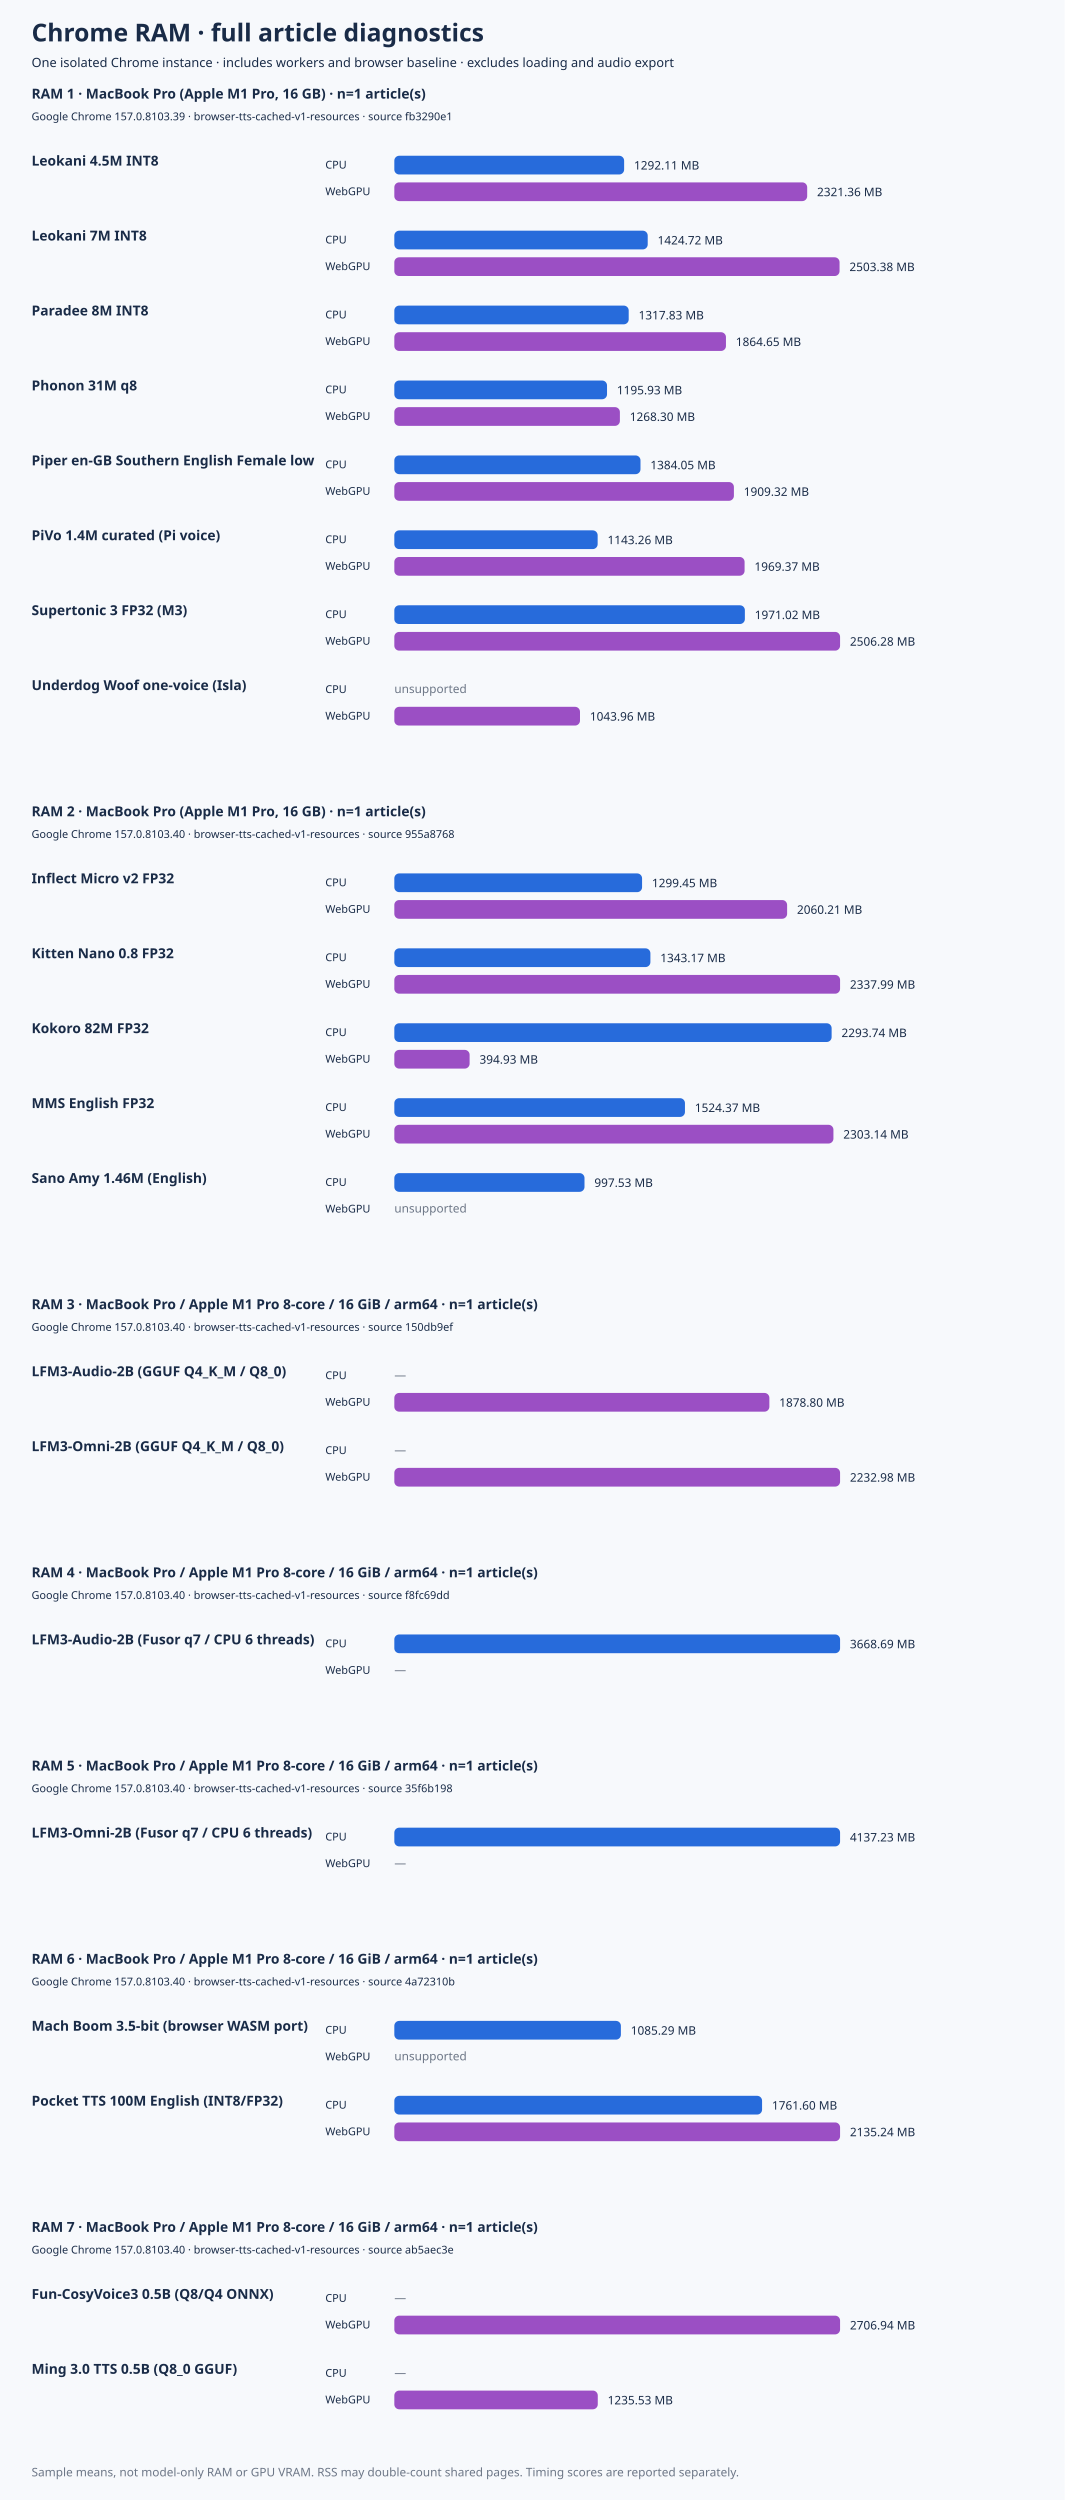
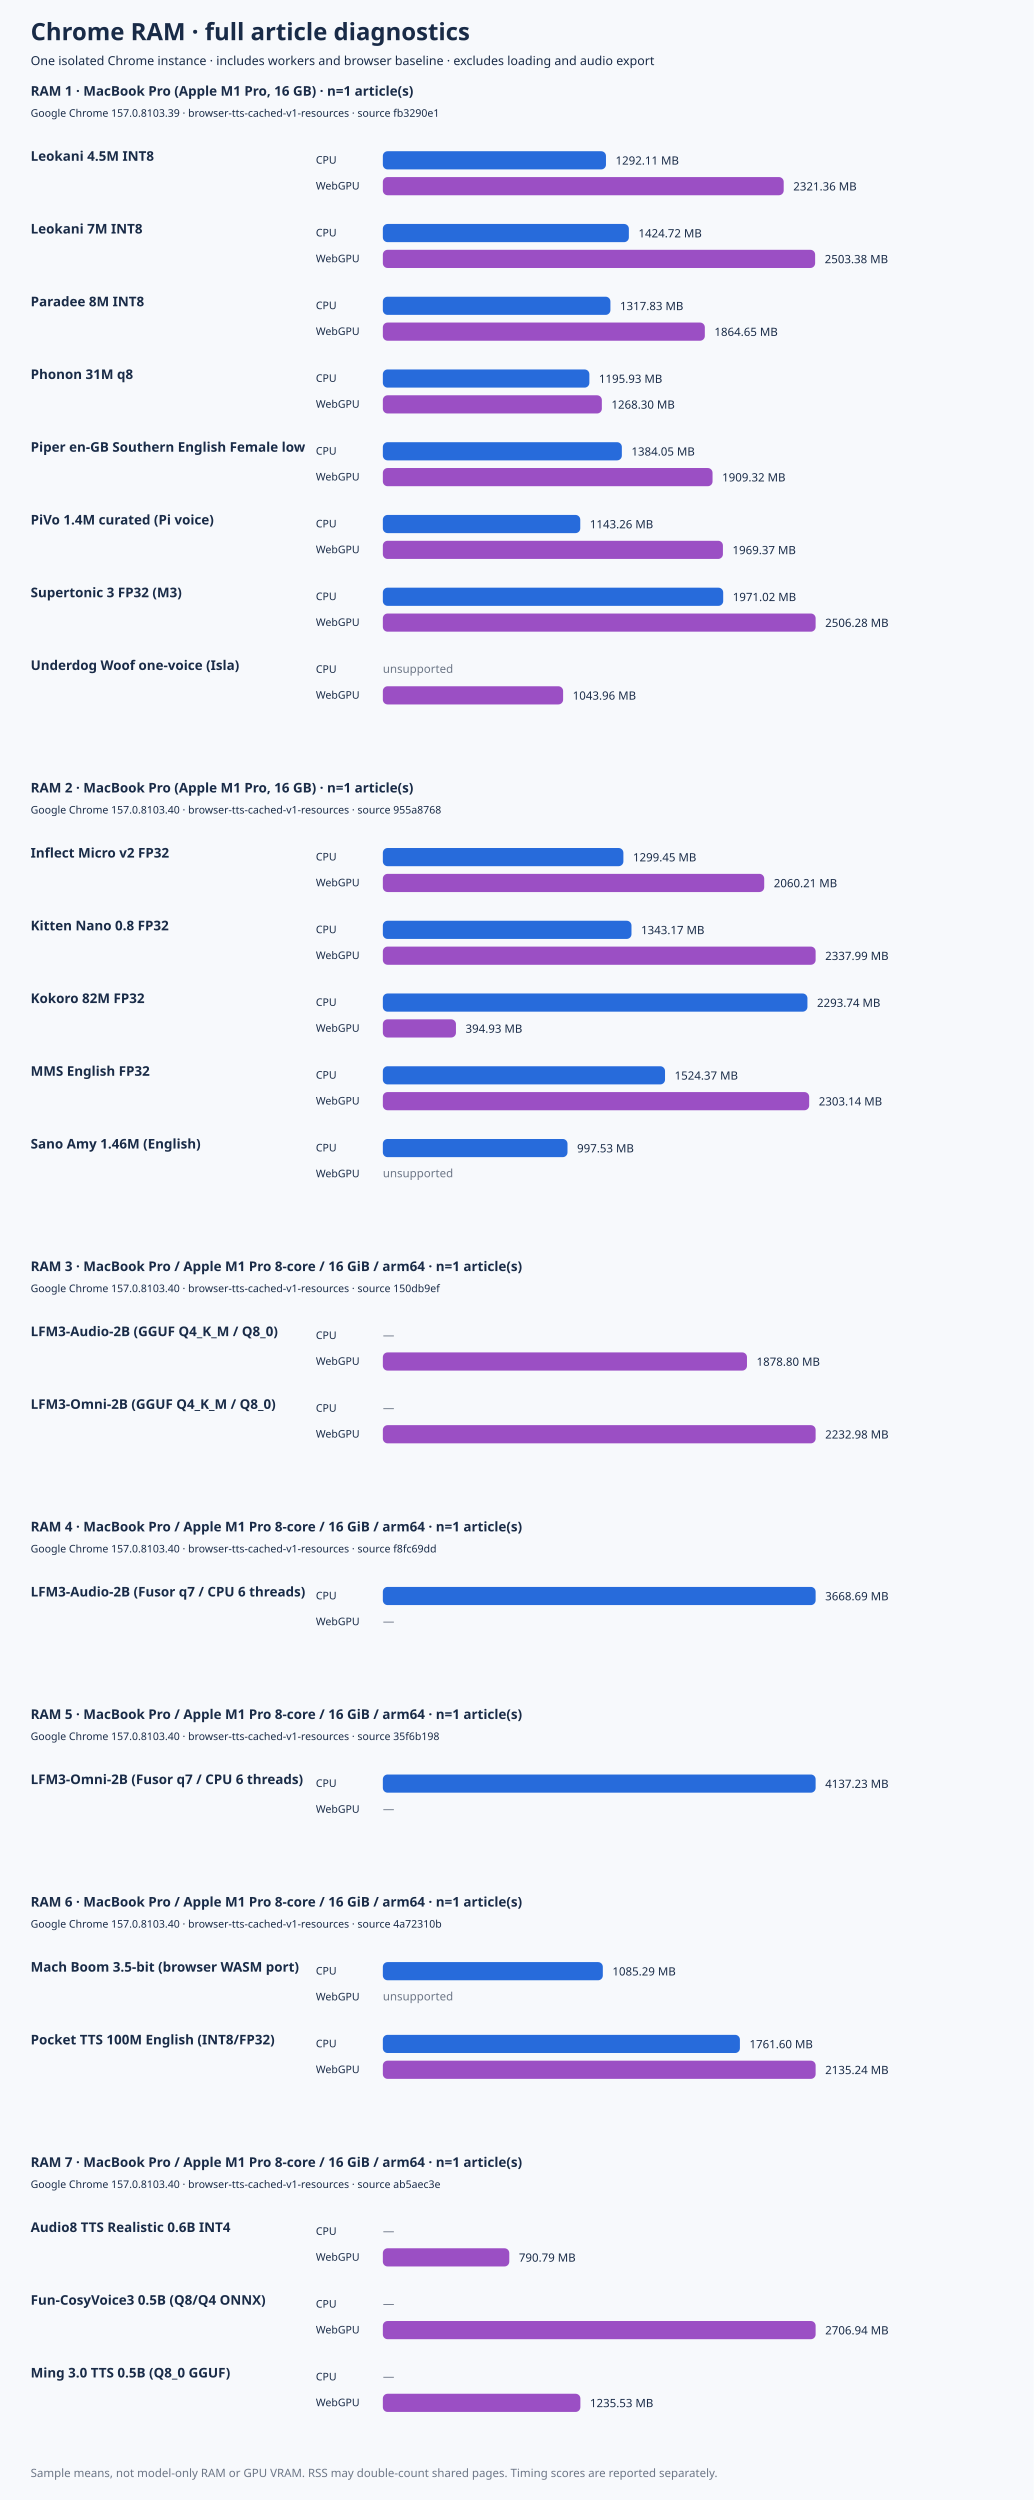
- <svg xmlns="http://www.w3.org/2000/svg" width="1080" height="2536" viewBox="0 0 1080 2536" role="img" aria-labelledby="title desc">
+ <svg xmlns="http://www.w3.org/2000/svg" width="1080" height="2612" viewBox="0 0 1080 2612" role="img" aria-labelledby="title desc">
  <rect width="100%" height="100%" fill="#f7f9fc" />
  <g font-family="system-ui,sans-serif" fill="#192b47">
    <text x="32" y="42" font-size="25" font-weight="700">Chrome RAM · full article diagnostics</text>
    <text x="32" y="68" font-size="13">One isolated Chrome instance · includes workers and browser baseline · excludes loading and audio export</text>
    <text x="32" y="100" font-size="14" font-weight="700">RAM 1 · MacBook Pro (Apple M1 Pro, 16 GB) · n=1 article(s)</text>
    <text x="32" y="122" font-size="11">Google Chrome 157.0.8103.39 · browser-tts-cached-v1-resources · source fb3290e1</text>
    <text x="32" y="168" font-size="14" font-weight="600">Leokani 4.5M INT8</text>
    <text x="330" y="171" font-size="11">CPU</text>
    <rect x="400" y="158" width="233.12" height="19" rx="5" fill="#276bdb" />
    <text x="643.12" y="172" font-size="12">1292.11 MB</text>
    <text x="330" y="198" font-size="11">WebGPU</text>
    <rect x="400" y="185" width="418.81" height="19" rx="5" fill="#9b4fc4" />
    <text x="828.81" y="199" font-size="12">2321.36 MB</text>
    <text x="32" y="244" font-size="14" font-weight="600">Leokani 7M INT8</text>
    <text x="330" y="247" font-size="11">CPU</text>
    <rect x="400" y="234" width="257.04" height="19" rx="5" fill="#276bdb" />
    <text x="667.04" y="248" font-size="12">1424.72 MB</text>
    <text x="330" y="274" font-size="11">WebGPU</text>
    <rect x="400" y="261" width="451.65" height="19" rx="5" fill="#9b4fc4" />
    <text x="861.65" y="275" font-size="12">2503.38 MB</text>
    <text x="32" y="320" font-size="14" font-weight="600">Paradee 8M INT8</text>
    <text x="330" y="323" font-size="11">CPU</text>
    <rect x="400" y="310" width="237.76" height="19" rx="5" fill="#276bdb" />
    <text x="647.76" y="324" font-size="12">1317.83 MB</text>
    <text x="330" y="350" font-size="11">WebGPU</text>
    <rect x="400" y="337" width="336.41" height="19" rx="5" fill="#9b4fc4" />
    <text x="746.41" y="351" font-size="12">1864.65 MB</text>
    <text x="32" y="396" font-size="14" font-weight="600">Phonon 31M q8</text>
    <text x="330" y="399" font-size="11">CPU</text>
    <rect x="400" y="386" width="215.77" height="19" rx="5" fill="#276bdb" />
    <text x="625.77" y="400" font-size="12">1195.93 MB</text>
    <text x="330" y="426" font-size="11">WebGPU</text>
    <rect x="400" y="413" width="228.82" height="19" rx="5" fill="#9b4fc4" />
    <text x="638.82" y="427" font-size="12">1268.30 MB</text>
    <text x="32" y="472" font-size="14" font-weight="600">Piper en-GB Southern English Female low</text>
    <text x="330" y="475" font-size="11">CPU</text>
    <rect x="400" y="462" width="249.71" height="19" rx="5" fill="#276bdb" />
    <text x="659.71" y="476" font-size="12">1384.05 MB</text>
    <text x="330" y="502" font-size="11">WebGPU</text>
    <rect x="400" y="489" width="344.47" height="19" rx="5" fill="#9b4fc4" />
    <text x="754.47" y="503" font-size="12">1909.32 MB</text>
    <text x="32" y="548" font-size="14" font-weight="600">PiVo 1.4M curated (Pi voice)</text>
    <text x="330" y="551" font-size="11">CPU</text>
    <rect x="400" y="538" width="206.26" height="19" rx="5" fill="#276bdb" />
    <text x="616.26" y="552" font-size="12">1143.26 MB</text>
    <text x="330" y="578" font-size="11">WebGPU</text>
    <rect x="400" y="565" width="355.31" height="19" rx="5" fill="#9b4fc4" />
    <text x="765.31" y="579" font-size="12">1969.37 MB</text>
    <text x="32" y="624" font-size="14" font-weight="600">Supertonic 3 FP32 (M3)</text>
    <text x="330" y="627" font-size="11">CPU</text>
    <rect x="400" y="614" width="355.60" height="19" rx="5" fill="#276bdb" />
    <text x="765.60" y="628" font-size="12">1971.02 MB</text>
    <text x="330" y="654" font-size="11">WebGPU</text>
    <rect x="400" y="641" width="452.17" height="19" rx="5" fill="#9b4fc4" />
    <text x="862.17" y="655" font-size="12">2506.28 MB</text>
    <text x="32" y="700" font-size="14" font-weight="600">Underdog Woof one-voice (Isla)</text>
    <text x="330" y="703" font-size="11">CPU</text>
    <text x="400" y="703" font-size="12" fill="#6c7686">unsupported</text>
    <text x="330" y="730" font-size="11">WebGPU</text>
    <rect x="400" y="717" width="188.35" height="19" rx="5" fill="#9b4fc4" />
    <text x="598.35" y="731" font-size="12">1043.96 MB</text>
    <text x="32" y="828" font-size="14" font-weight="700">RAM 2 · MacBook Pro (Apple M1 Pro, 16 GB) · n=1 article(s)</text>
    <text x="32" y="850" font-size="11">Google Chrome 157.0.8103.40 · browser-tts-cached-v1-resources · source 955a8768</text>
    <text x="32" y="896" font-size="14" font-weight="600">Inflect Micro v2 FP32</text>
    <text x="330" y="899" font-size="11">CPU</text>
    <rect x="400" y="886" width="251.32" height="19" rx="5" fill="#276bdb" />
    <text x="661.32" y="900" font-size="12">1299.45 MB</text>
    <text x="330" y="926" font-size="11">WebGPU</text>
    <rect x="400" y="913" width="398.45" height="19" rx="5" fill="#9b4fc4" />
    <text x="808.45" y="927" font-size="12">2060.21 MB</text>
    <text x="32" y="972" font-size="14" font-weight="600">Kitten Nano 0.8 FP32</text>
    <text x="330" y="975" font-size="11">CPU</text>
    <rect x="400" y="962" width="259.77" height="19" rx="5" fill="#276bdb" />
    <text x="669.77" y="976" font-size="12">1343.17 MB</text>
    <text x="330" y="1002" font-size="11">WebGPU</text>
    <rect x="400" y="989" width="452.17" height="19" rx="5" fill="#9b4fc4" />
    <text x="862.17" y="1003" font-size="12">2337.99 MB</text>
    <text x="32" y="1048" font-size="14" font-weight="600">Kokoro 82M FP32</text>
    <text x="330" y="1051" font-size="11">CPU</text>
    <rect x="400" y="1038" width="443.61" height="19" rx="5" fill="#276bdb" />
    <text x="853.61" y="1052" font-size="12">2293.74 MB</text>
    <text x="330" y="1078" font-size="11">WebGPU</text>
    <rect x="400" y="1065" width="76.38" height="19" rx="5" fill="#9b4fc4" />
    <text x="486.38" y="1079" font-size="12">394.93 MB</text>
    <text x="32" y="1124" font-size="14" font-weight="600">MMS English FP32</text>
    <text x="330" y="1127" font-size="11">CPU</text>
    <rect x="400" y="1114" width="294.82" height="19" rx="5" fill="#276bdb" />
    <text x="704.82" y="1128" font-size="12">1524.37 MB</text>
    <text x="330" y="1154" font-size="11">WebGPU</text>
    <rect x="400" y="1141" width="445.43" height="19" rx="5" fill="#9b4fc4" />
    <text x="855.43" y="1155" font-size="12">2303.14 MB</text>
    <text x="32" y="1200" font-size="14" font-weight="600">Sano Amy 1.46M (English)</text>
    <text x="330" y="1203" font-size="11">CPU</text>
    <rect x="400" y="1190" width="192.92" height="19" rx="5" fill="#276bdb" />
    <text x="602.92" y="1204" font-size="12">997.53 MB</text>
    <text x="330" y="1230" font-size="11">WebGPU</text>
    <text x="400" y="1230" font-size="12" fill="#6c7686">unsupported</text>
    <text x="32" y="1328" font-size="14" font-weight="700">RAM 3 · MacBook Pro / Apple M1 Pro 8-core / 16 GiB / arm64 · n=1 article(s)</text>
    <text x="32" y="1350" font-size="11">Google Chrome 157.0.8103.40 · browser-tts-cached-v1-resources · source 150db9ef</text>
    <text x="32" y="1396" font-size="14" font-weight="600">LFM3-Audio-2B (GGUF Q4_K_M / Q8_0)</text>
    <text x="330" y="1399" font-size="11">CPU</text>
    <text x="400" y="1399" font-size="12" fill="#6c7686">—</text>
    <text x="330" y="1426" font-size="11">WebGPU</text>
    <rect x="400" y="1413" width="380.45" height="19" rx="5" fill="#9b4fc4" />
    <text x="790.45" y="1427" font-size="12">1878.80 MB</text>
    <text x="32" y="1472" font-size="14" font-weight="600">LFM3-Omni-2B (GGUF Q4_K_M / Q8_0)</text>
    <text x="330" y="1475" font-size="11">CPU</text>
    <text x="400" y="1475" font-size="12" fill="#6c7686">—</text>
    <text x="330" y="1502" font-size="11">WebGPU</text>
    <rect x="400" y="1489" width="452.17" height="19" rx="5" fill="#9b4fc4" />
    <text x="862.17" y="1503" font-size="12">2232.98 MB</text>
    <text x="32" y="1600" font-size="14" font-weight="700">RAM 4 · MacBook Pro / Apple M1 Pro 8-core / 16 GiB / arm64 · n=1 article(s)</text>
    <text x="32" y="1622" font-size="11">Google Chrome 157.0.8103.40 · browser-tts-cached-v1-resources · source f8fc69dd</text>
    <text x="32" y="1668" font-size="14" font-weight="600">LFM3-Audio-2B (Fusor q7 / CPU 6 threads)</text>
    <text x="330" y="1671" font-size="11">CPU</text>
    <rect x="400" y="1658" width="452.17" height="19" rx="5" fill="#276bdb" />
    <text x="862.17" y="1672" font-size="12">3668.69 MB</text>
    <text x="330" y="1698" font-size="11">WebGPU</text>
    <text x="400" y="1698" font-size="12" fill="#6c7686">—</text>
    <text x="32" y="1796" font-size="14" font-weight="700">RAM 5 · MacBook Pro / Apple M1 Pro 8-core / 16 GiB / arm64 · n=1 article(s)</text>
    <text x="32" y="1818" font-size="11">Google Chrome 157.0.8103.40 · browser-tts-cached-v1-resources · source 35f6b198</text>
    <text x="32" y="1864" font-size="14" font-weight="600">LFM3-Omni-2B (Fusor q7 / CPU 6 threads)</text>
    <text x="330" y="1867" font-size="11">CPU</text>
    <rect x="400" y="1854" width="452.17" height="19" rx="5" fill="#276bdb" />
    <text x="862.17" y="1868" font-size="12">4137.23 MB</text>
    <text x="330" y="1894" font-size="11">WebGPU</text>
    <text x="400" y="1894" font-size="12" fill="#6c7686">—</text>
    <text x="32" y="1992" font-size="14" font-weight="700">RAM 6 · MacBook Pro / Apple M1 Pro 8-core / 16 GiB / arm64 · n=1 article(s)</text>
    <text x="32" y="2014" font-size="11">Google Chrome 157.0.8103.40 · browser-tts-cached-v1-resources · source 4a72310b</text>
    <text x="32" y="2060" font-size="14" font-weight="600">Mach Boom 3.5-bit (browser WASM port)</text>
    <text x="330" y="2063" font-size="11">CPU</text>
    <rect x="400" y="2050" width="229.83" height="19" rx="5" fill="#276bdb" />
    <text x="639.83" y="2064" font-size="12">1085.29 MB</text>
    <text x="330" y="2090" font-size="11">WebGPU</text>
    <text x="400" y="2090" font-size="12" fill="#6c7686">unsupported</text>
    <text x="32" y="2136" font-size="14" font-weight="600">Pocket TTS 100M English (INT8/FP32)</text>
    <text x="330" y="2139" font-size="11">CPU</text>
    <rect x="400" y="2126" width="373.05" height="19" rx="5" fill="#276bdb" />
    <text x="783.05" y="2140" font-size="12">1761.60 MB</text>
    <text x="330" y="2166" font-size="11">WebGPU</text>
    <rect x="400" y="2153" width="452.17" height="19" rx="5" fill="#9b4fc4" />
    <text x="862.17" y="2167" font-size="12">2135.24 MB</text>
    <text x="32" y="2264" font-size="14" font-weight="700">RAM 7 · MacBook Pro / Apple M1 Pro 8-core / 16 GiB / arm64 · n=1 article(s)</text>
    <text x="32" y="2286" font-size="11">Google Chrome 157.0.8103.40 · browser-tts-cached-v1-resources · source ab5aec3e</text>
-     <text x="32" y="2332" font-size="14" font-weight="600">Fun-CosyVoice3 0.5B (Q8/Q4 ONNX)</text>
+     <text x="32" y="2332" font-size="14" font-weight="600">Audio8 TTS Realistic 0.6B INT4</text>
    <text x="330" y="2335" font-size="11">CPU</text>
    <text x="400" y="2335" font-size="12" fill="#6c7686">—</text>
    <text x="330" y="2362" font-size="11">WebGPU</text>
-     <rect x="400" y="2349" width="452.17" height="19" rx="5" fill="#9b4fc4" />
-     <text x="862.17" y="2363" font-size="12">2706.94 MB</text>
-     <text x="32" y="2408" font-size="14" font-weight="600">Ming 3.0 TTS 0.5B (Q8_0 GGUF)</text>
+     <rect x="400" y="2349" width="132.10" height="19" rx="5" fill="#9b4fc4" />
+     <text x="542.10" y="2363" font-size="12">790.79 MB</text>
+     <text x="32" y="2408" font-size="14" font-weight="600">Fun-CosyVoice3 0.5B (Q8/Q4 ONNX)</text>
    <text x="330" y="2411" font-size="11">CPU</text>
    <text x="400" y="2411" font-size="12" fill="#6c7686">—</text>
    <text x="330" y="2438" font-size="11">WebGPU</text>
-     <rect x="400" y="2425" width="206.38" height="19" rx="5" fill="#9b4fc4" />
-     <text x="616.38" y="2439" font-size="12">1235.53 MB</text>
-     <text x="32" y="2512" font-size="12" fill="#6c7686">Sample means, not model-only RAM or GPU VRAM. RSS may double-count shared pages. Timing scores are reported separately.</text>
+     <rect x="400" y="2425" width="452.17" height="19" rx="5" fill="#9b4fc4" />
+     <text x="862.17" y="2439" font-size="12">2706.94 MB</text>
+     <text x="32" y="2484" font-size="14" font-weight="600">Ming 3.0 TTS 0.5B (Q8_0 GGUF)</text>
+     <text x="330" y="2487" font-size="11">CPU</text>
+     <text x="400" y="2487" font-size="12" fill="#6c7686">—</text>
+     <text x="330" y="2514" font-size="11">WebGPU</text>
+     <rect x="400" y="2501" width="206.38" height="19" rx="5" fill="#9b4fc4" />
+     <text x="616.38" y="2515" font-size="12">1235.53 MB</text>
+     <text x="32" y="2588" font-size="12" fill="#6c7686">Sample means, not model-only RAM or GPU VRAM. RSS may double-count shared pages. Timing scores are reported separately.</text>
  </g>
</svg>
